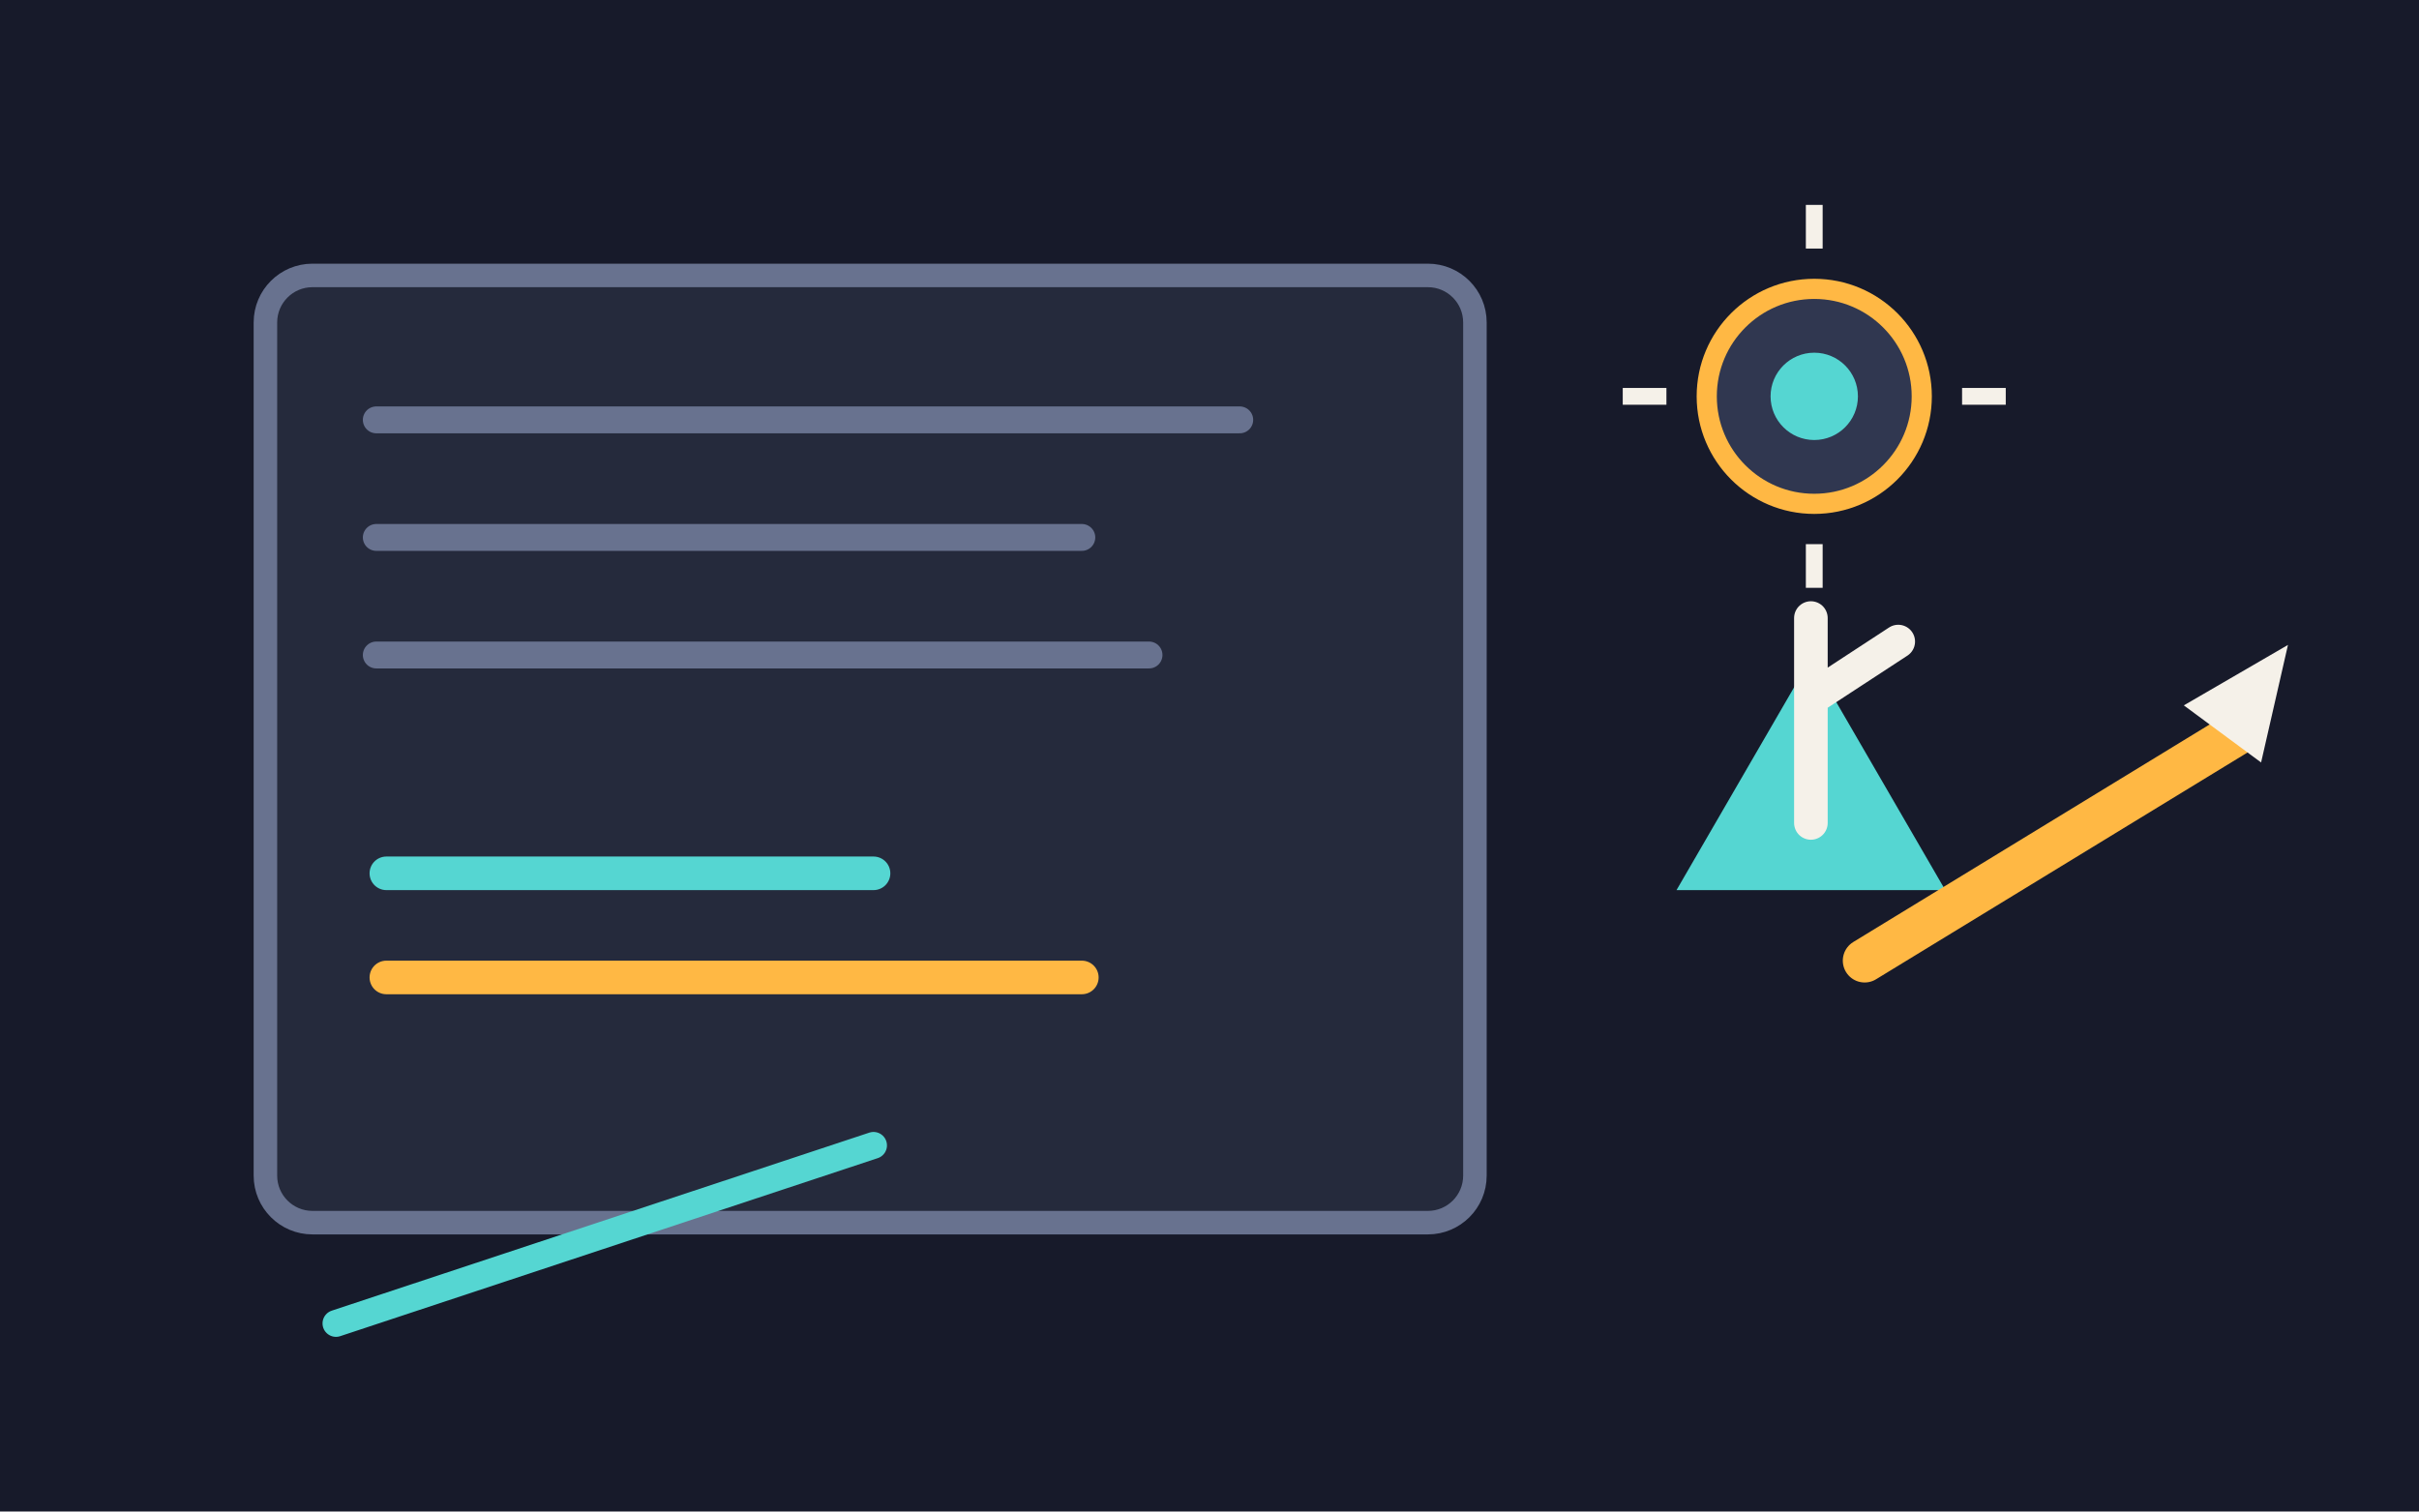
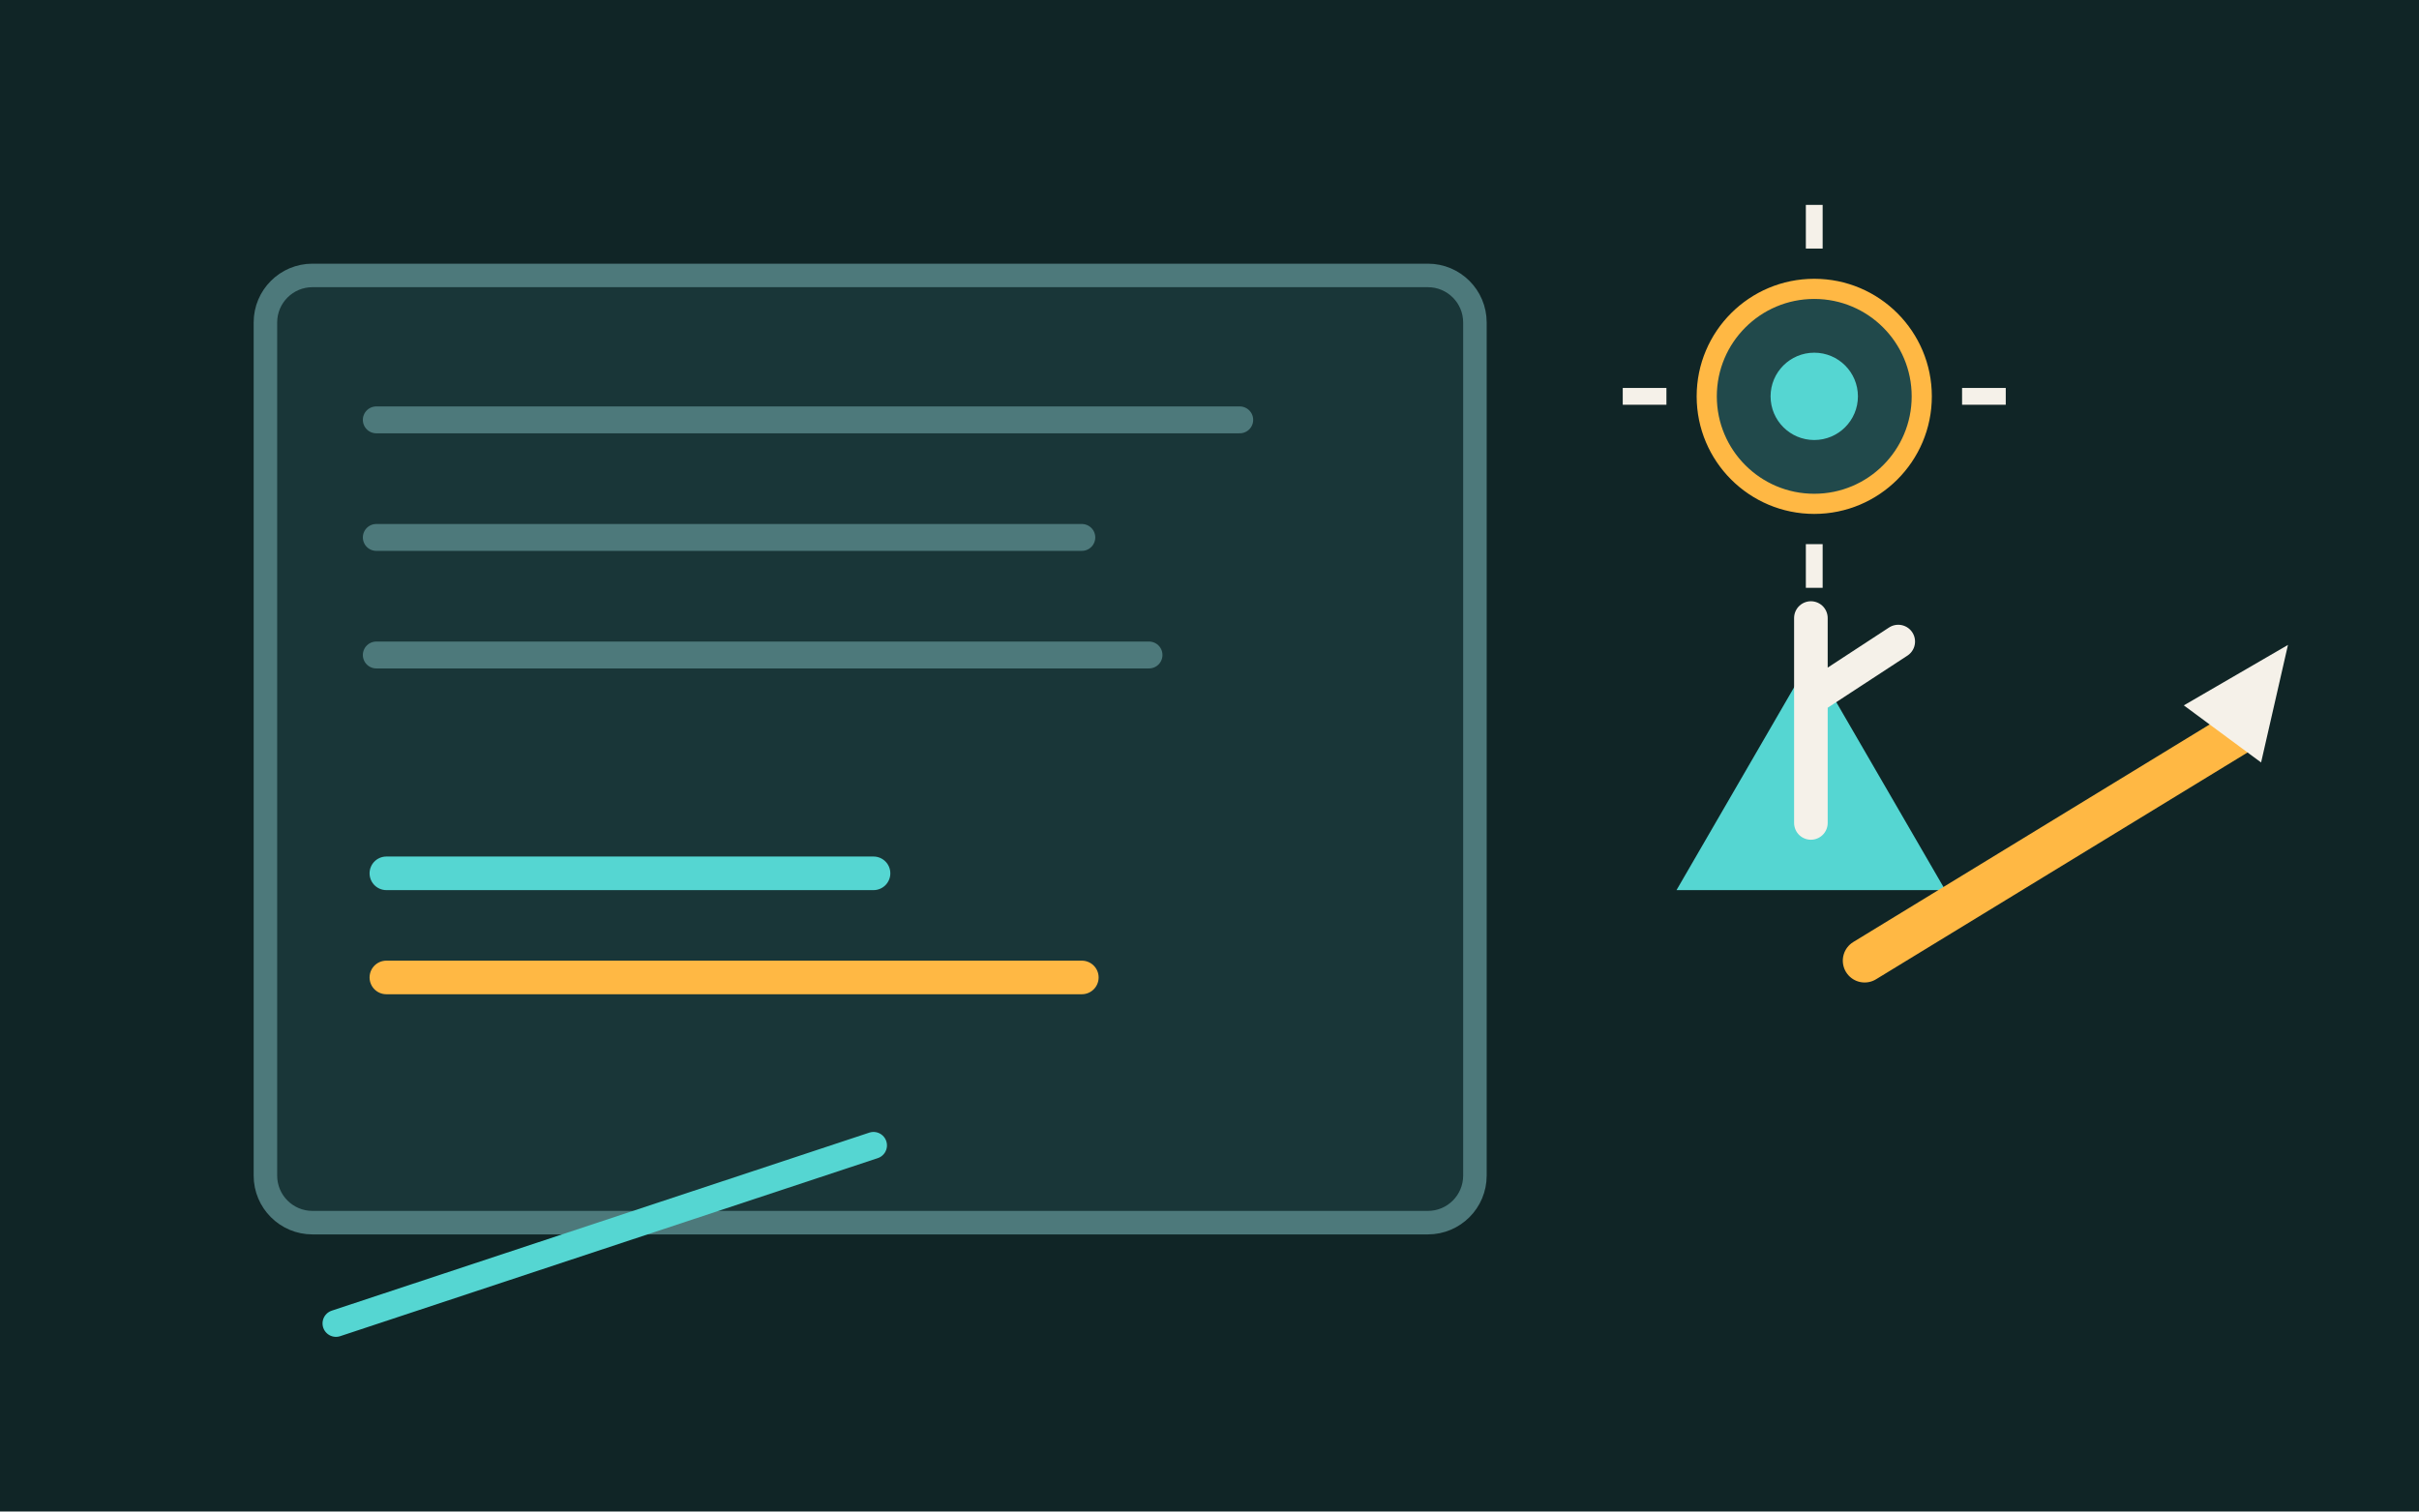
<svg xmlns="http://www.w3.org/2000/svg" viewBox="0 0 720 450">
-   <rect width="720" height="450" fill="#171a2a" />
-   <rect x="79" y="82" width="360" height="282" rx="14" fill="#252a3c" stroke="#68728f" stroke-width="7" />
-   <path d="M112 125h257m-257 35h210m-210 35h230" stroke="#68728f" stroke-linecap="round" stroke-width="8" />
+   <rect width="720" height="450" fill="#102526" />
+   <rect x="79" y="82" width="360" height="282" rx="14" fill="#193638" stroke="#4d797b" stroke-width="7" />
+   <path d="M112 125h257m-257 35h210m-210 35h230" stroke="#4d797b" stroke-linecap="round" stroke-width="8" />
  <path d="M115 260h145" stroke="#55d6d2" stroke-linecap="round" stroke-width="10" />
  <path d="M115 291h207" stroke="#ffb844" stroke-linecap="round" stroke-width="10" />
  <path d="m499 265 40-69 40 69z" fill="#55d6d2" />
  <path d="M539 245v-61m0 24 26-17" stroke="#f5f1e9" stroke-linecap="round" stroke-width="10" />
  <path d="m555 286 113-69" stroke="#ffb844" stroke-linecap="round" stroke-width="13" />
  <path d="m650 210 31-18-8 35z" fill="#f5f1e9" />
-   <circle cx="540" cy="118" r="32" fill="#303750" stroke="#ffb844" stroke-width="6" />
+   <circle cx="540" cy="118" r="32" fill="#21494b" stroke="#ffb844" stroke-width="6" />
  <circle cx="540" cy="118" r="13" fill="#55d6d2" />
  <path d="M540 74v-13m0 114v-13m-44-44h-13m114 0h-13" stroke="#f5f1e9" stroke-width="5" />
  <path d="m100 394 160-53" stroke="#55d6d2" stroke-linecap="round" stroke-width="8" />
</svg>
